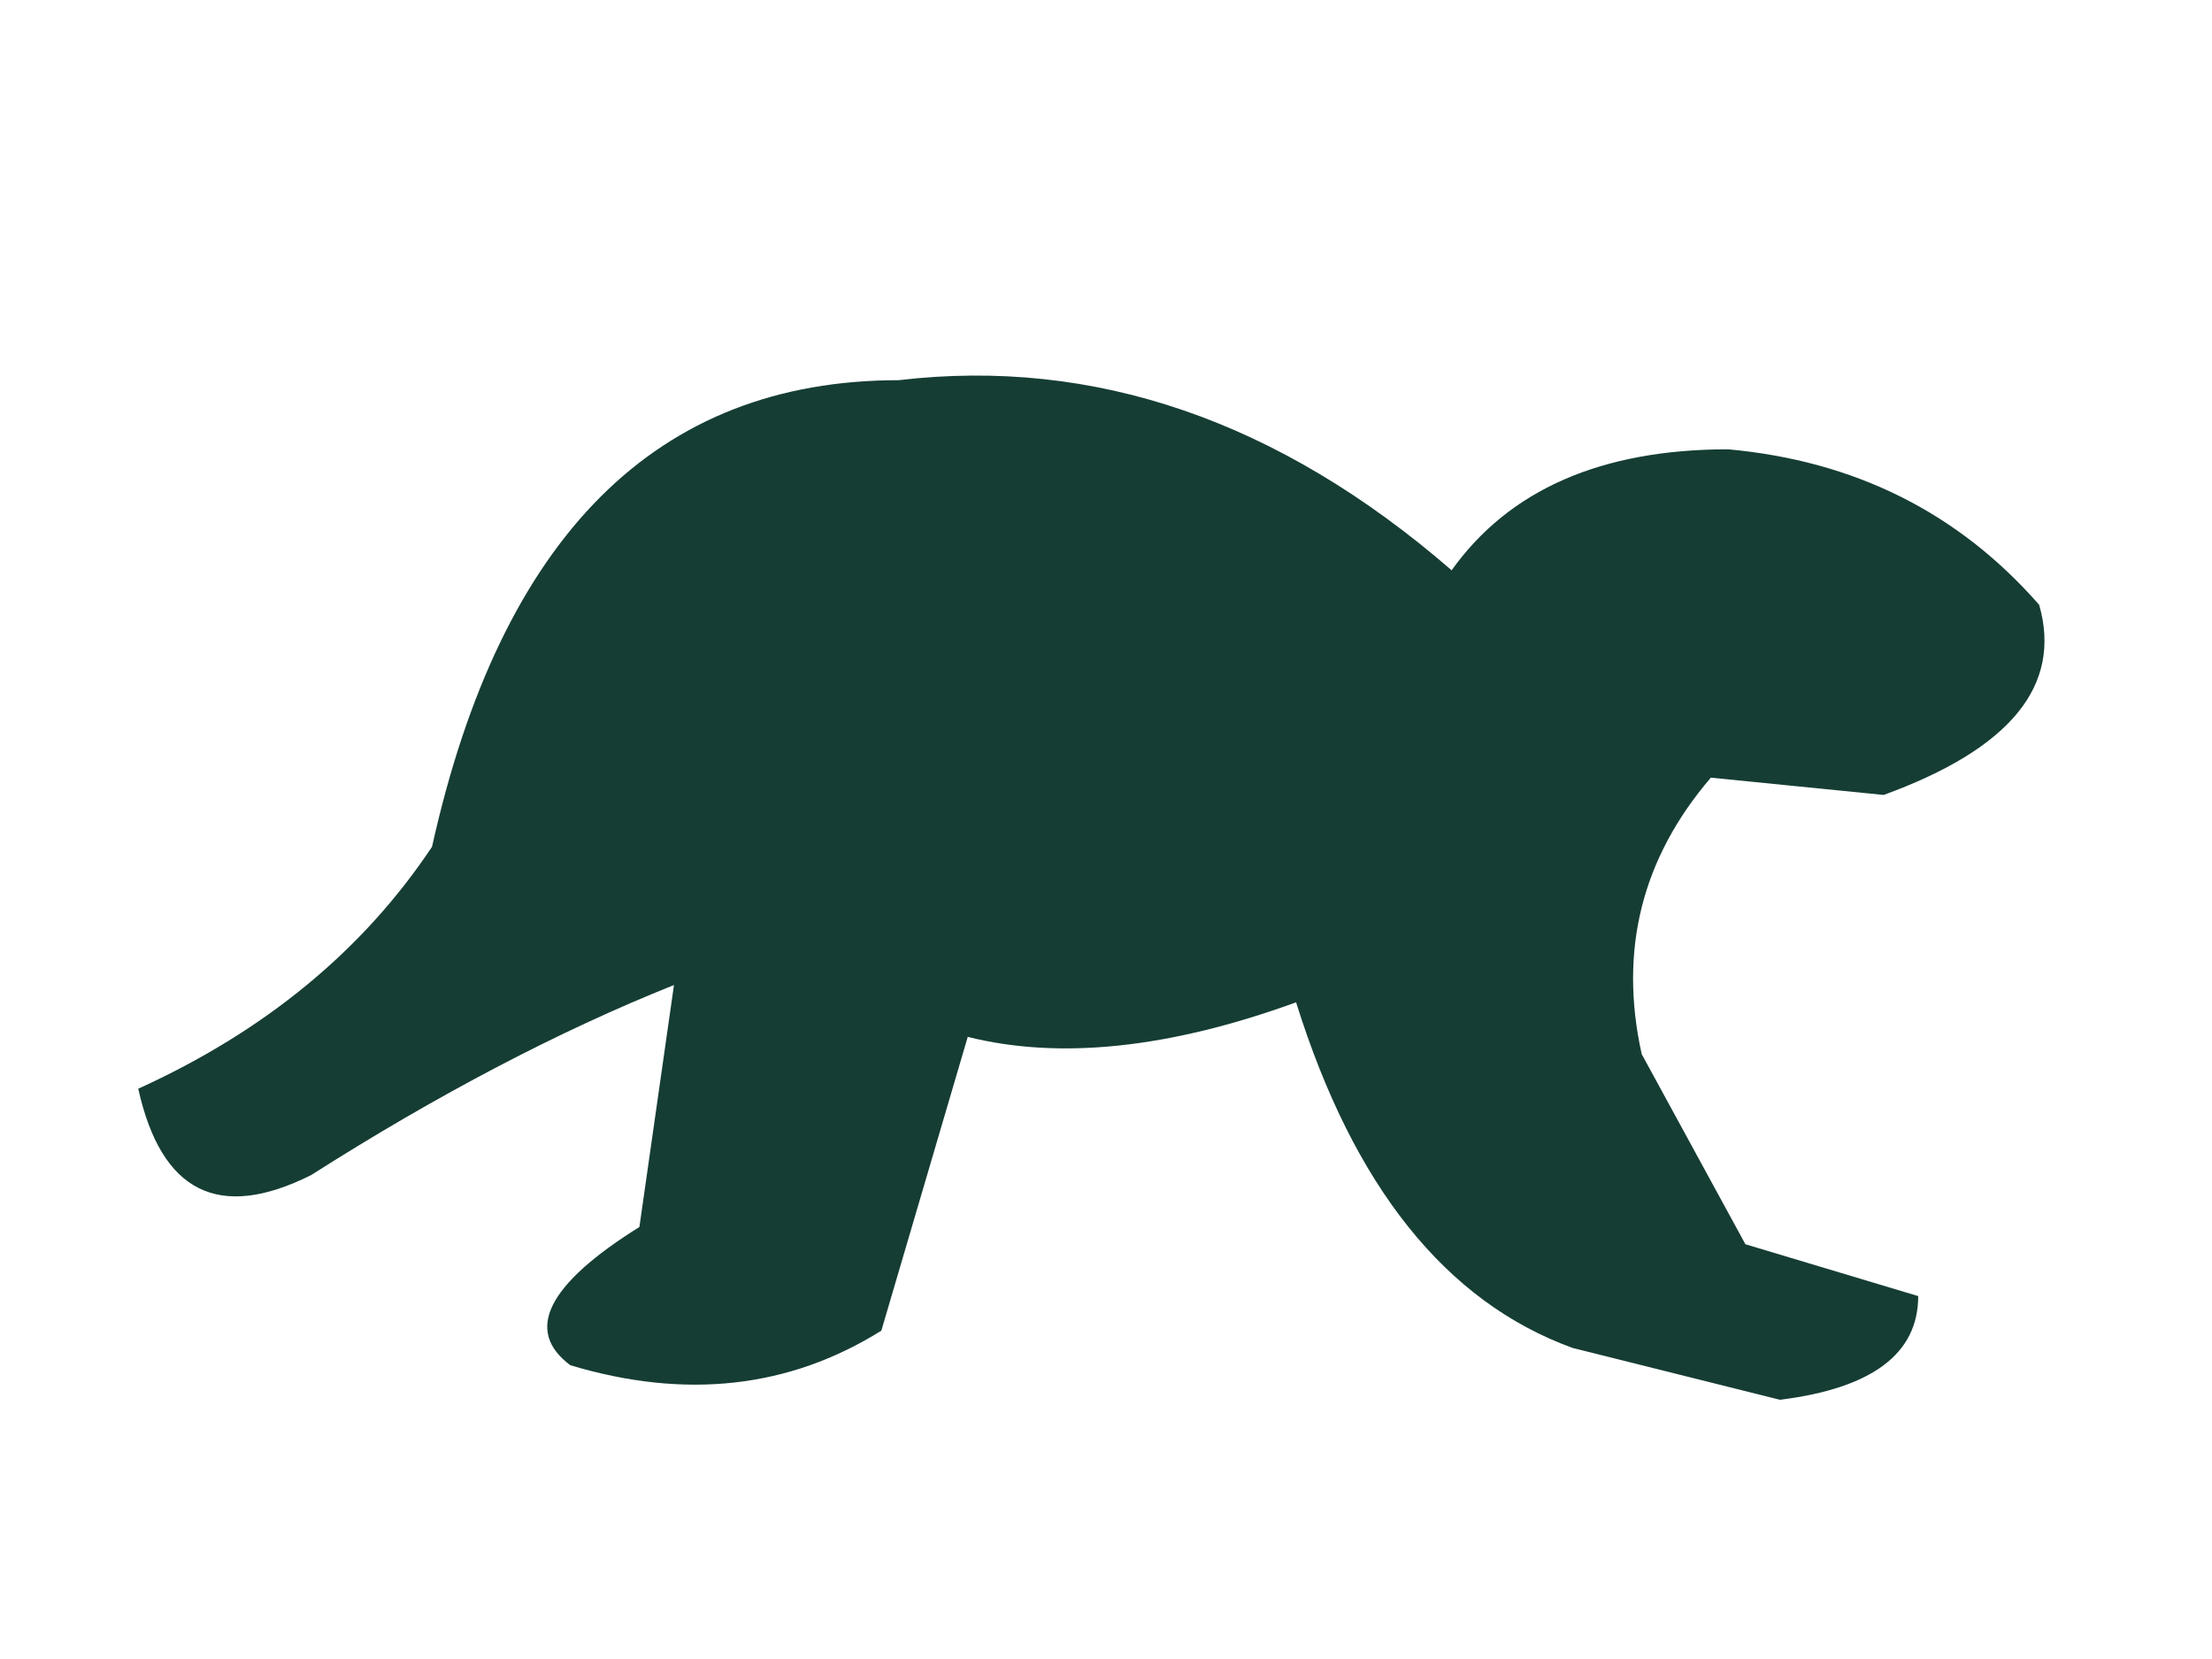
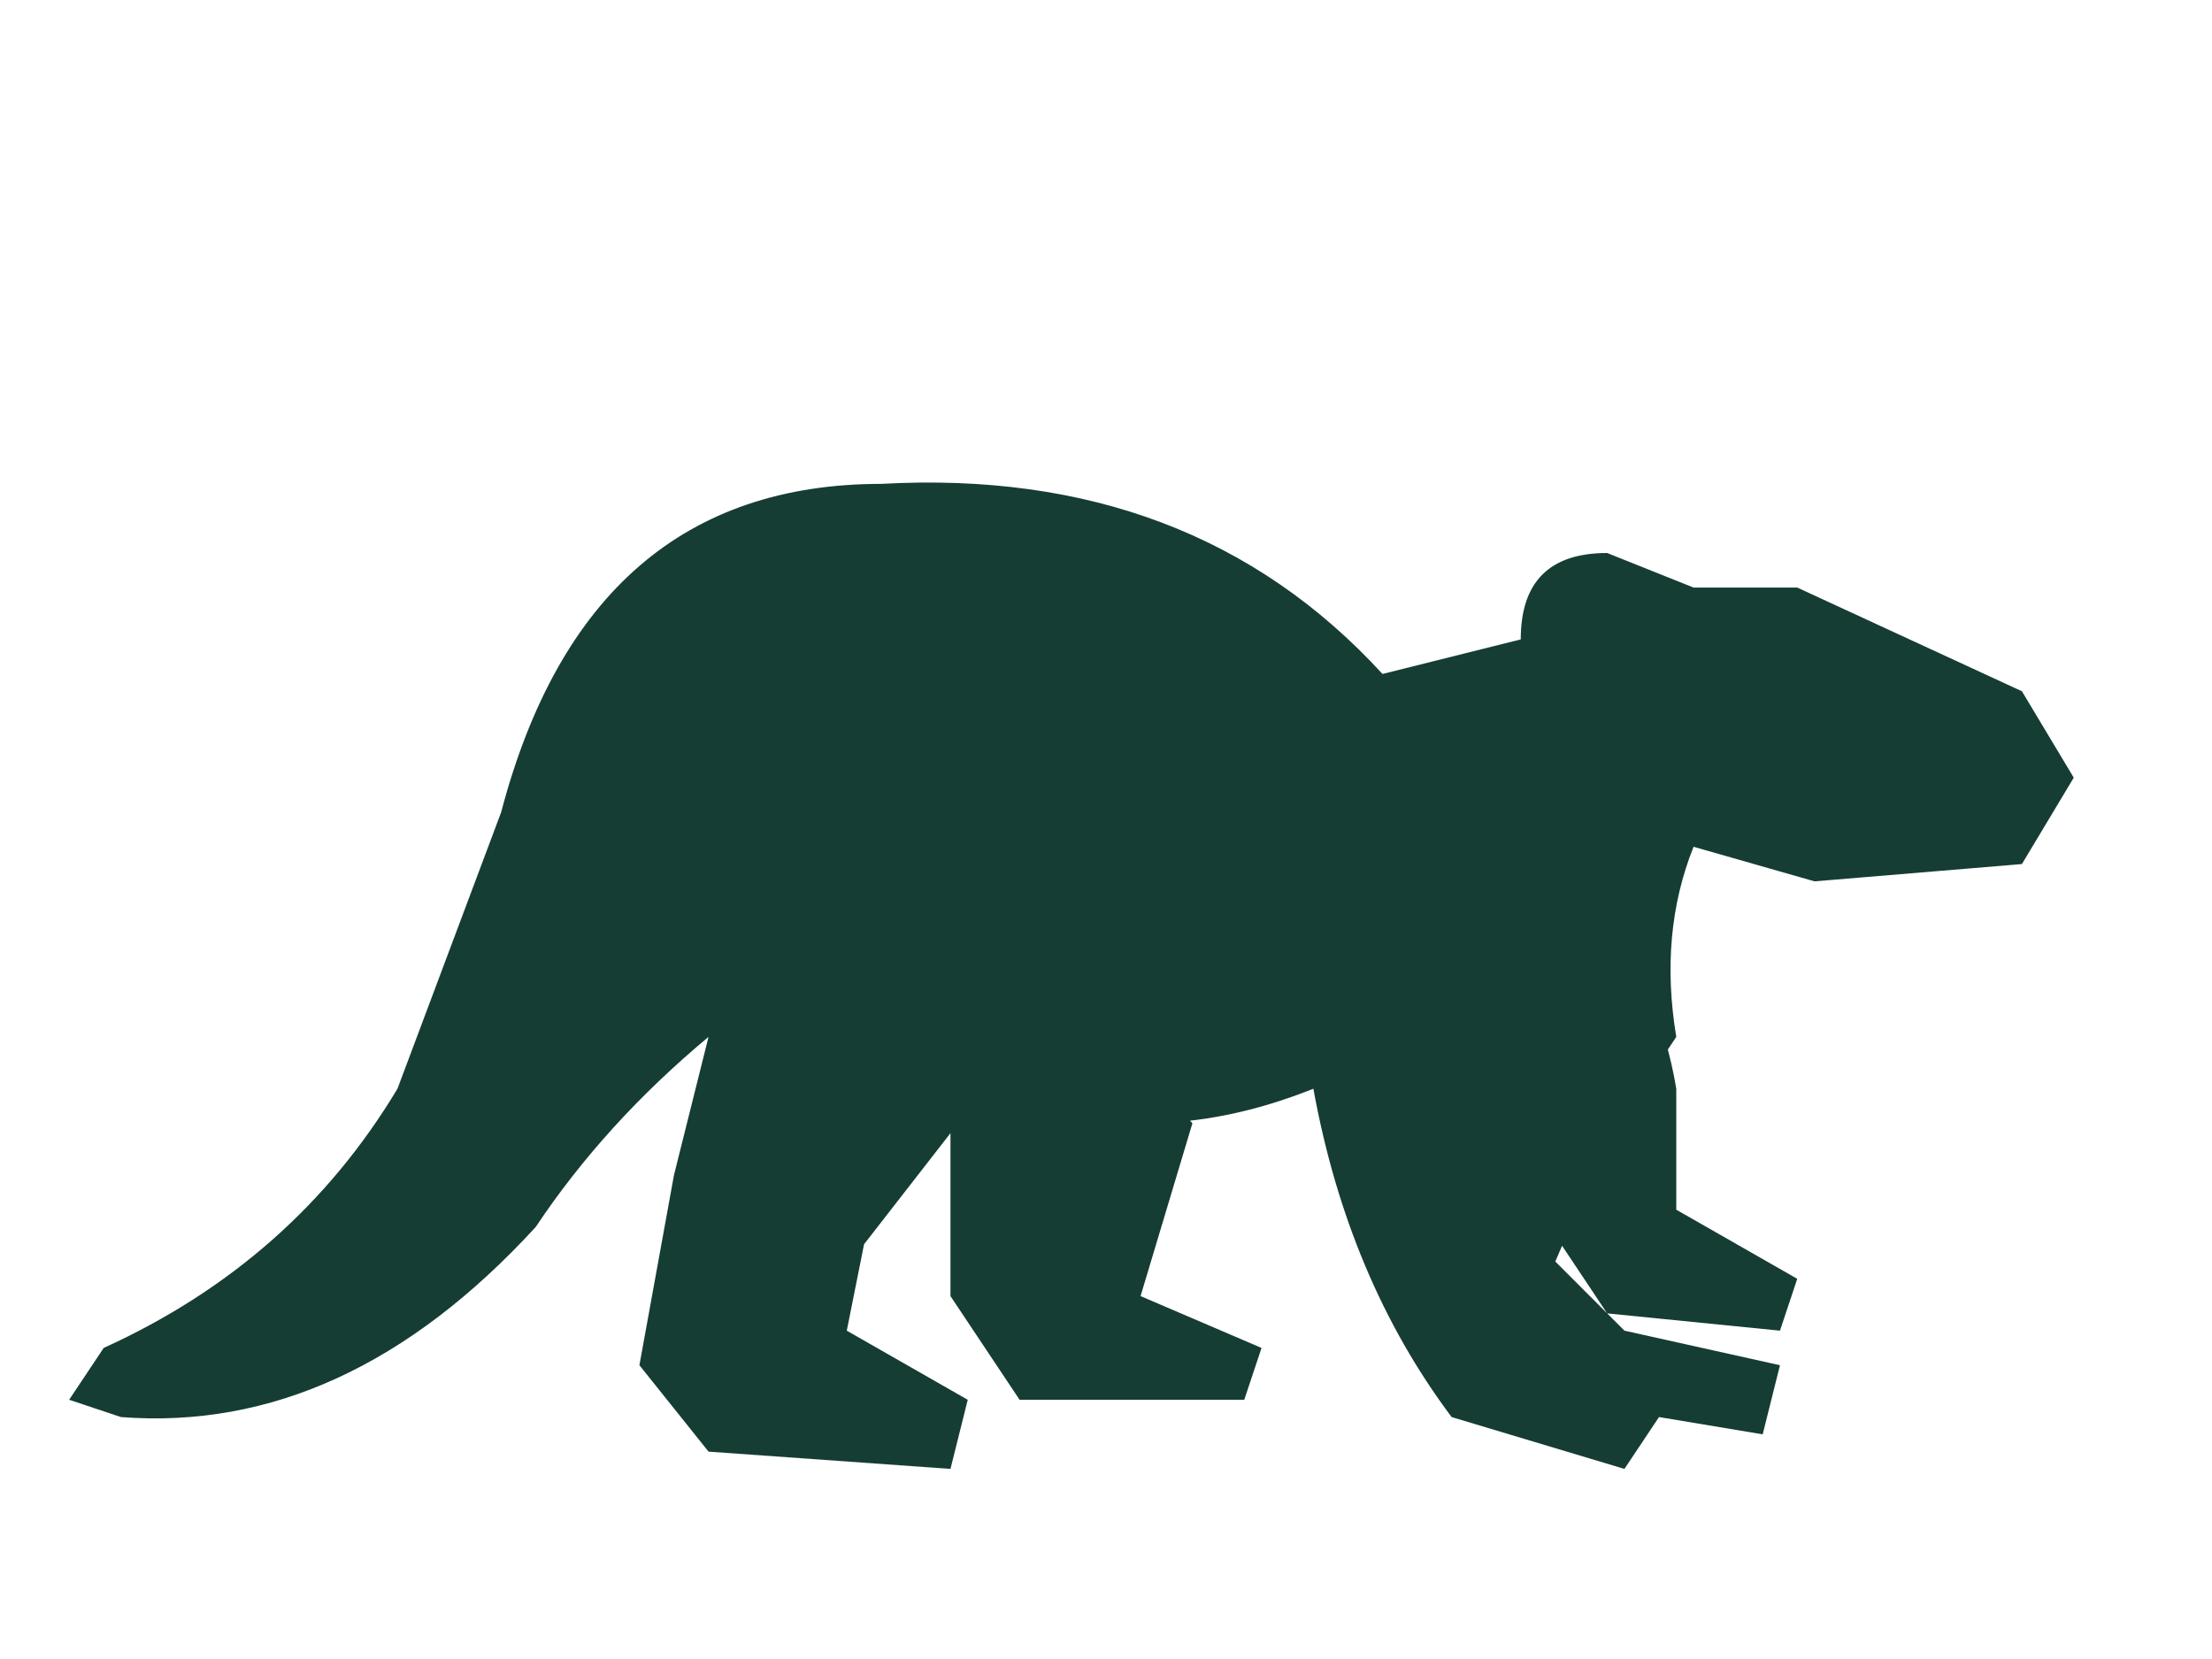
<svg xmlns="http://www.w3.org/2000/svg" viewBox="0 0 128 96">
-   <path d="M8 63Q19 58 25 49Q31 22 52 22Q69 20 84 33Q89 26 100 26Q111 27 118 35Q120 42 109 46L99 45Q93 52 95 61L101 72 111 75Q111 80 103 81L91 78Q80 74 75 58Q64 62 56 60L51 77Q43 82 33 79Q29 76 37 71L39 57Q29 61 18 68Q10 72 8 63Z" fill="#153d34" fill-rule="evenodd" />
+   <path d="M59 54 69 65 66 75 73 78 72 81 59 81 55 75 55 63ZM83 48Q95 51 97 63L97 70 104 74 103 77 93 76 85 64 78 55Z M6 78Q17 73 23 63L29 47Q34 28 51 28Q69 27 80 39L88 37Q88 32 93 32L98 34 104 34 117 40 120 45 117 50 105 51 98 49Q96 54 97 60L93 66 90 73 94 77 103 79 102 83 96 82 94 85 84 82Q78 74 76 63Q66 67 57 63L50 72 49 77 56 81 55 85 41 84 37 79 39 68 41 60Q35 65 31 71Q20 83 7 82L4 81Z" fill="#153d34" fill-rule="nonzero" />
</svg>
